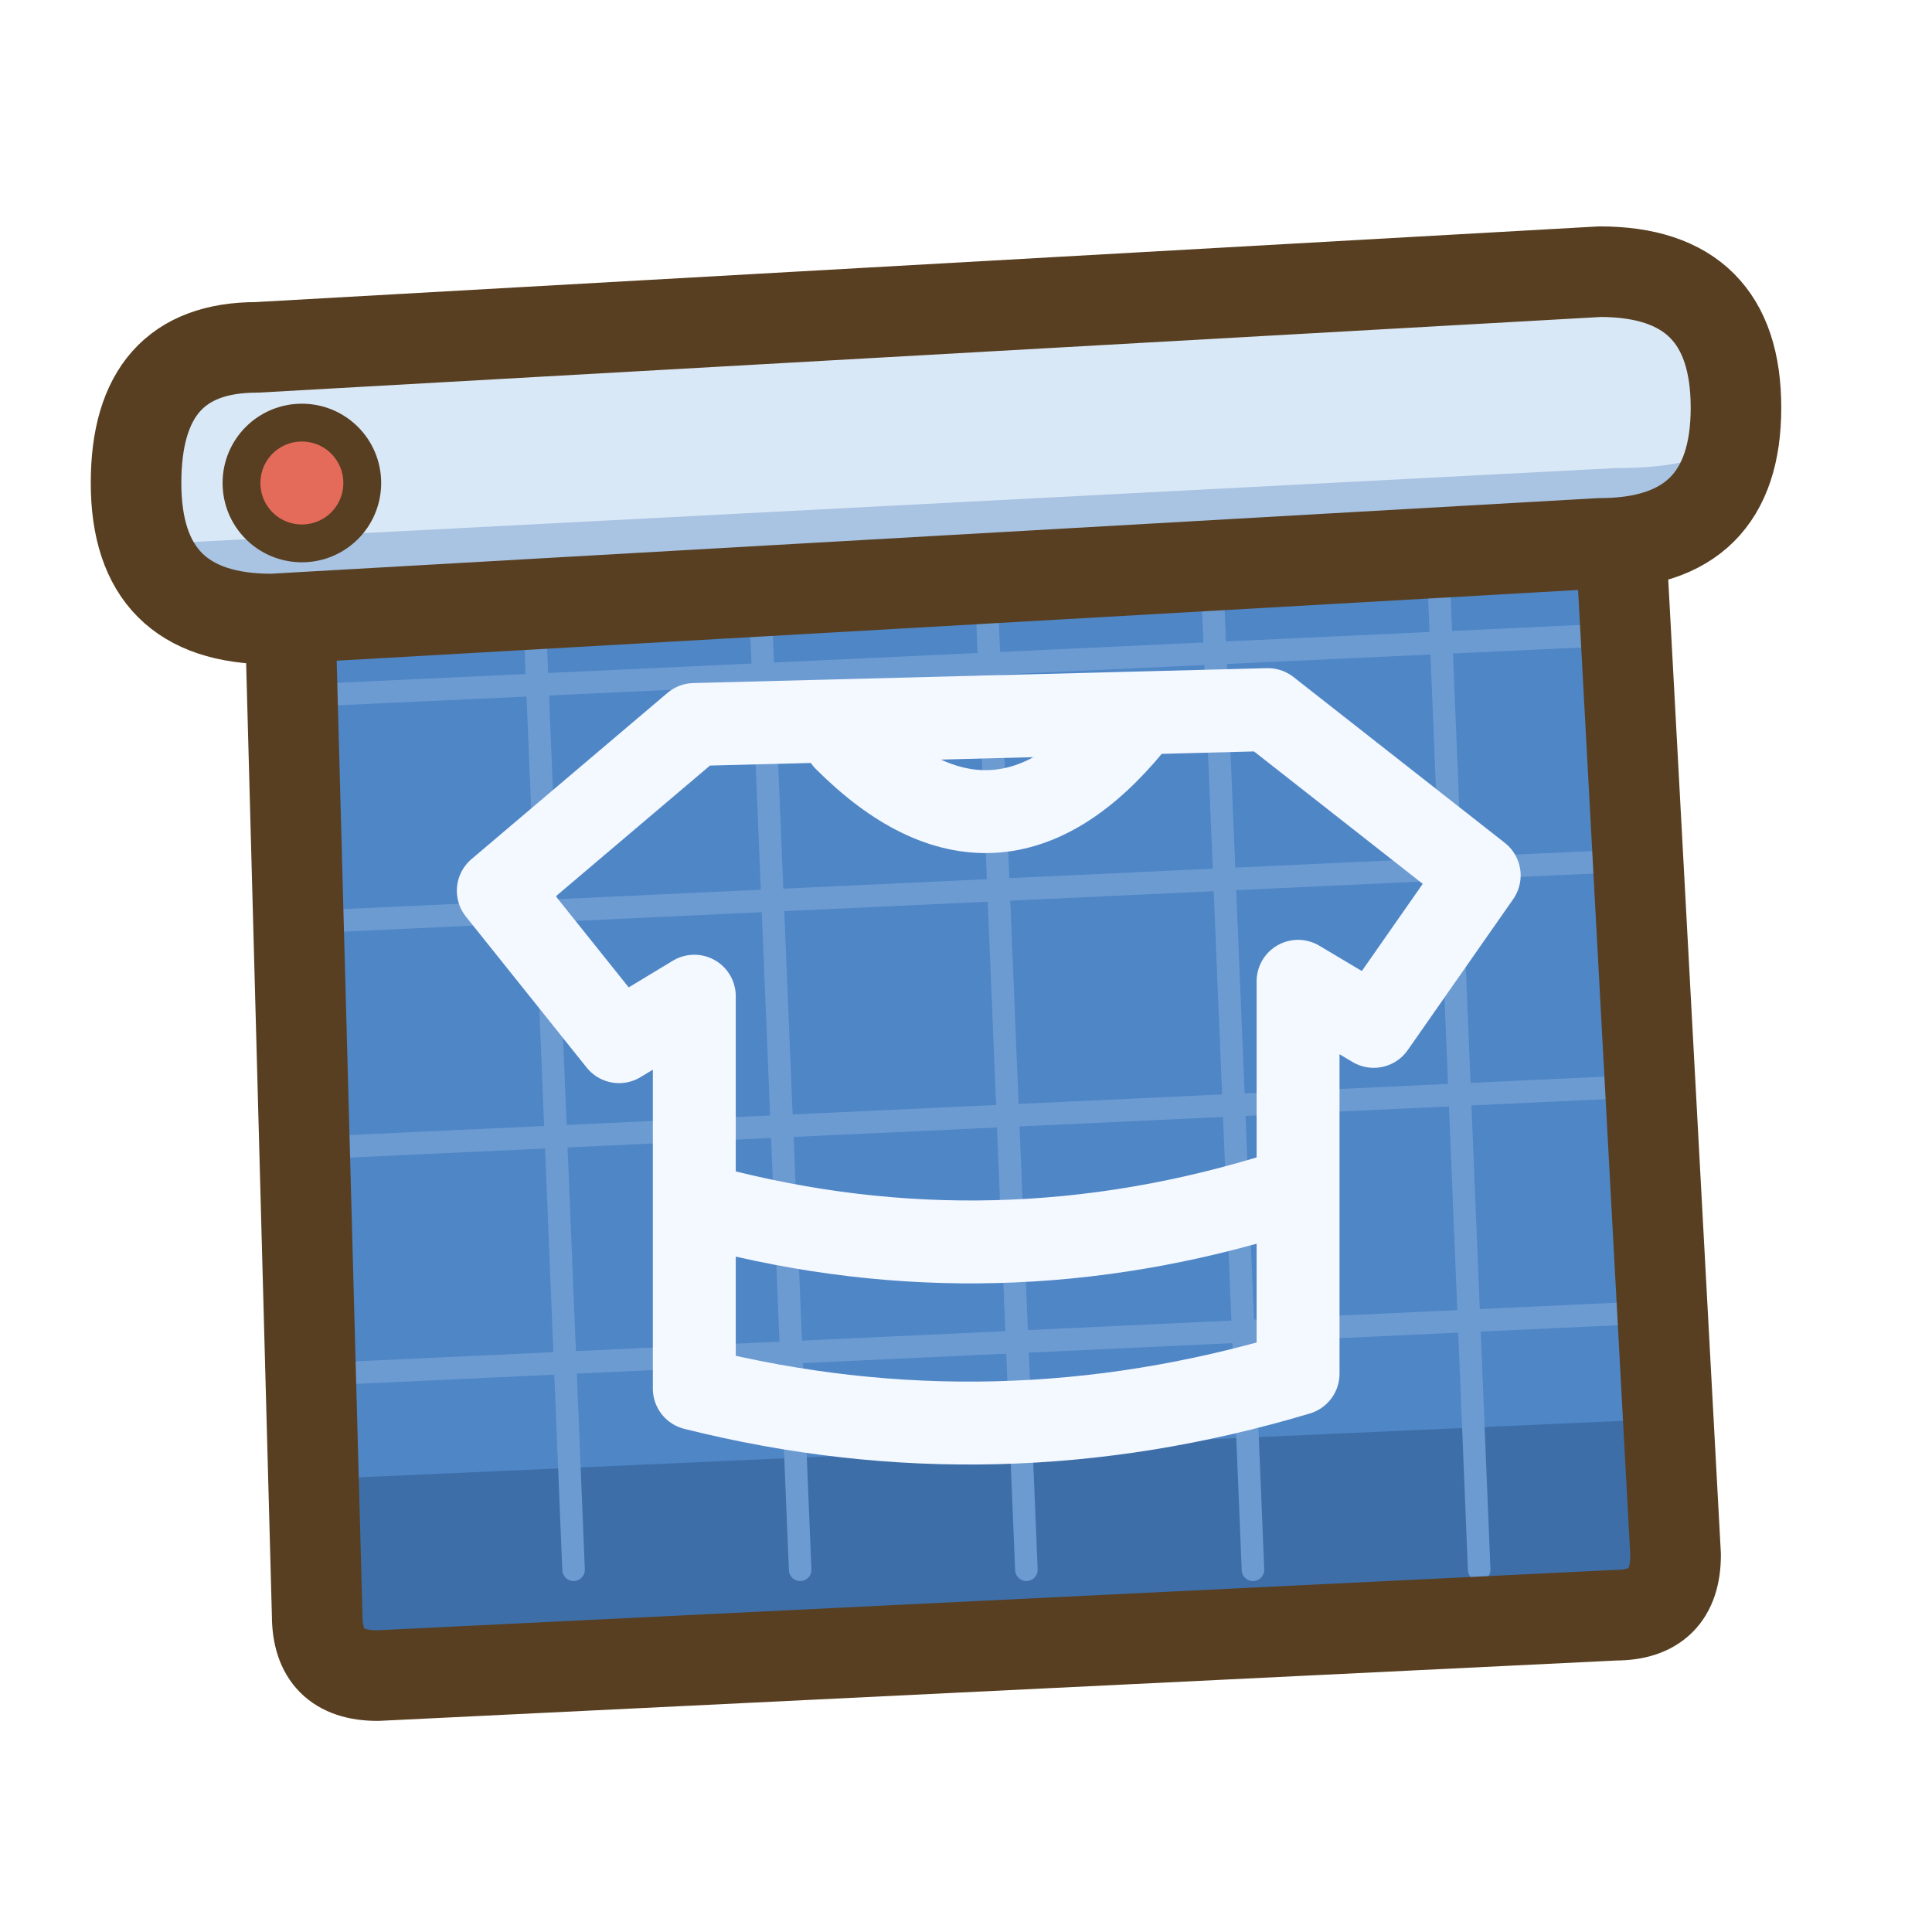
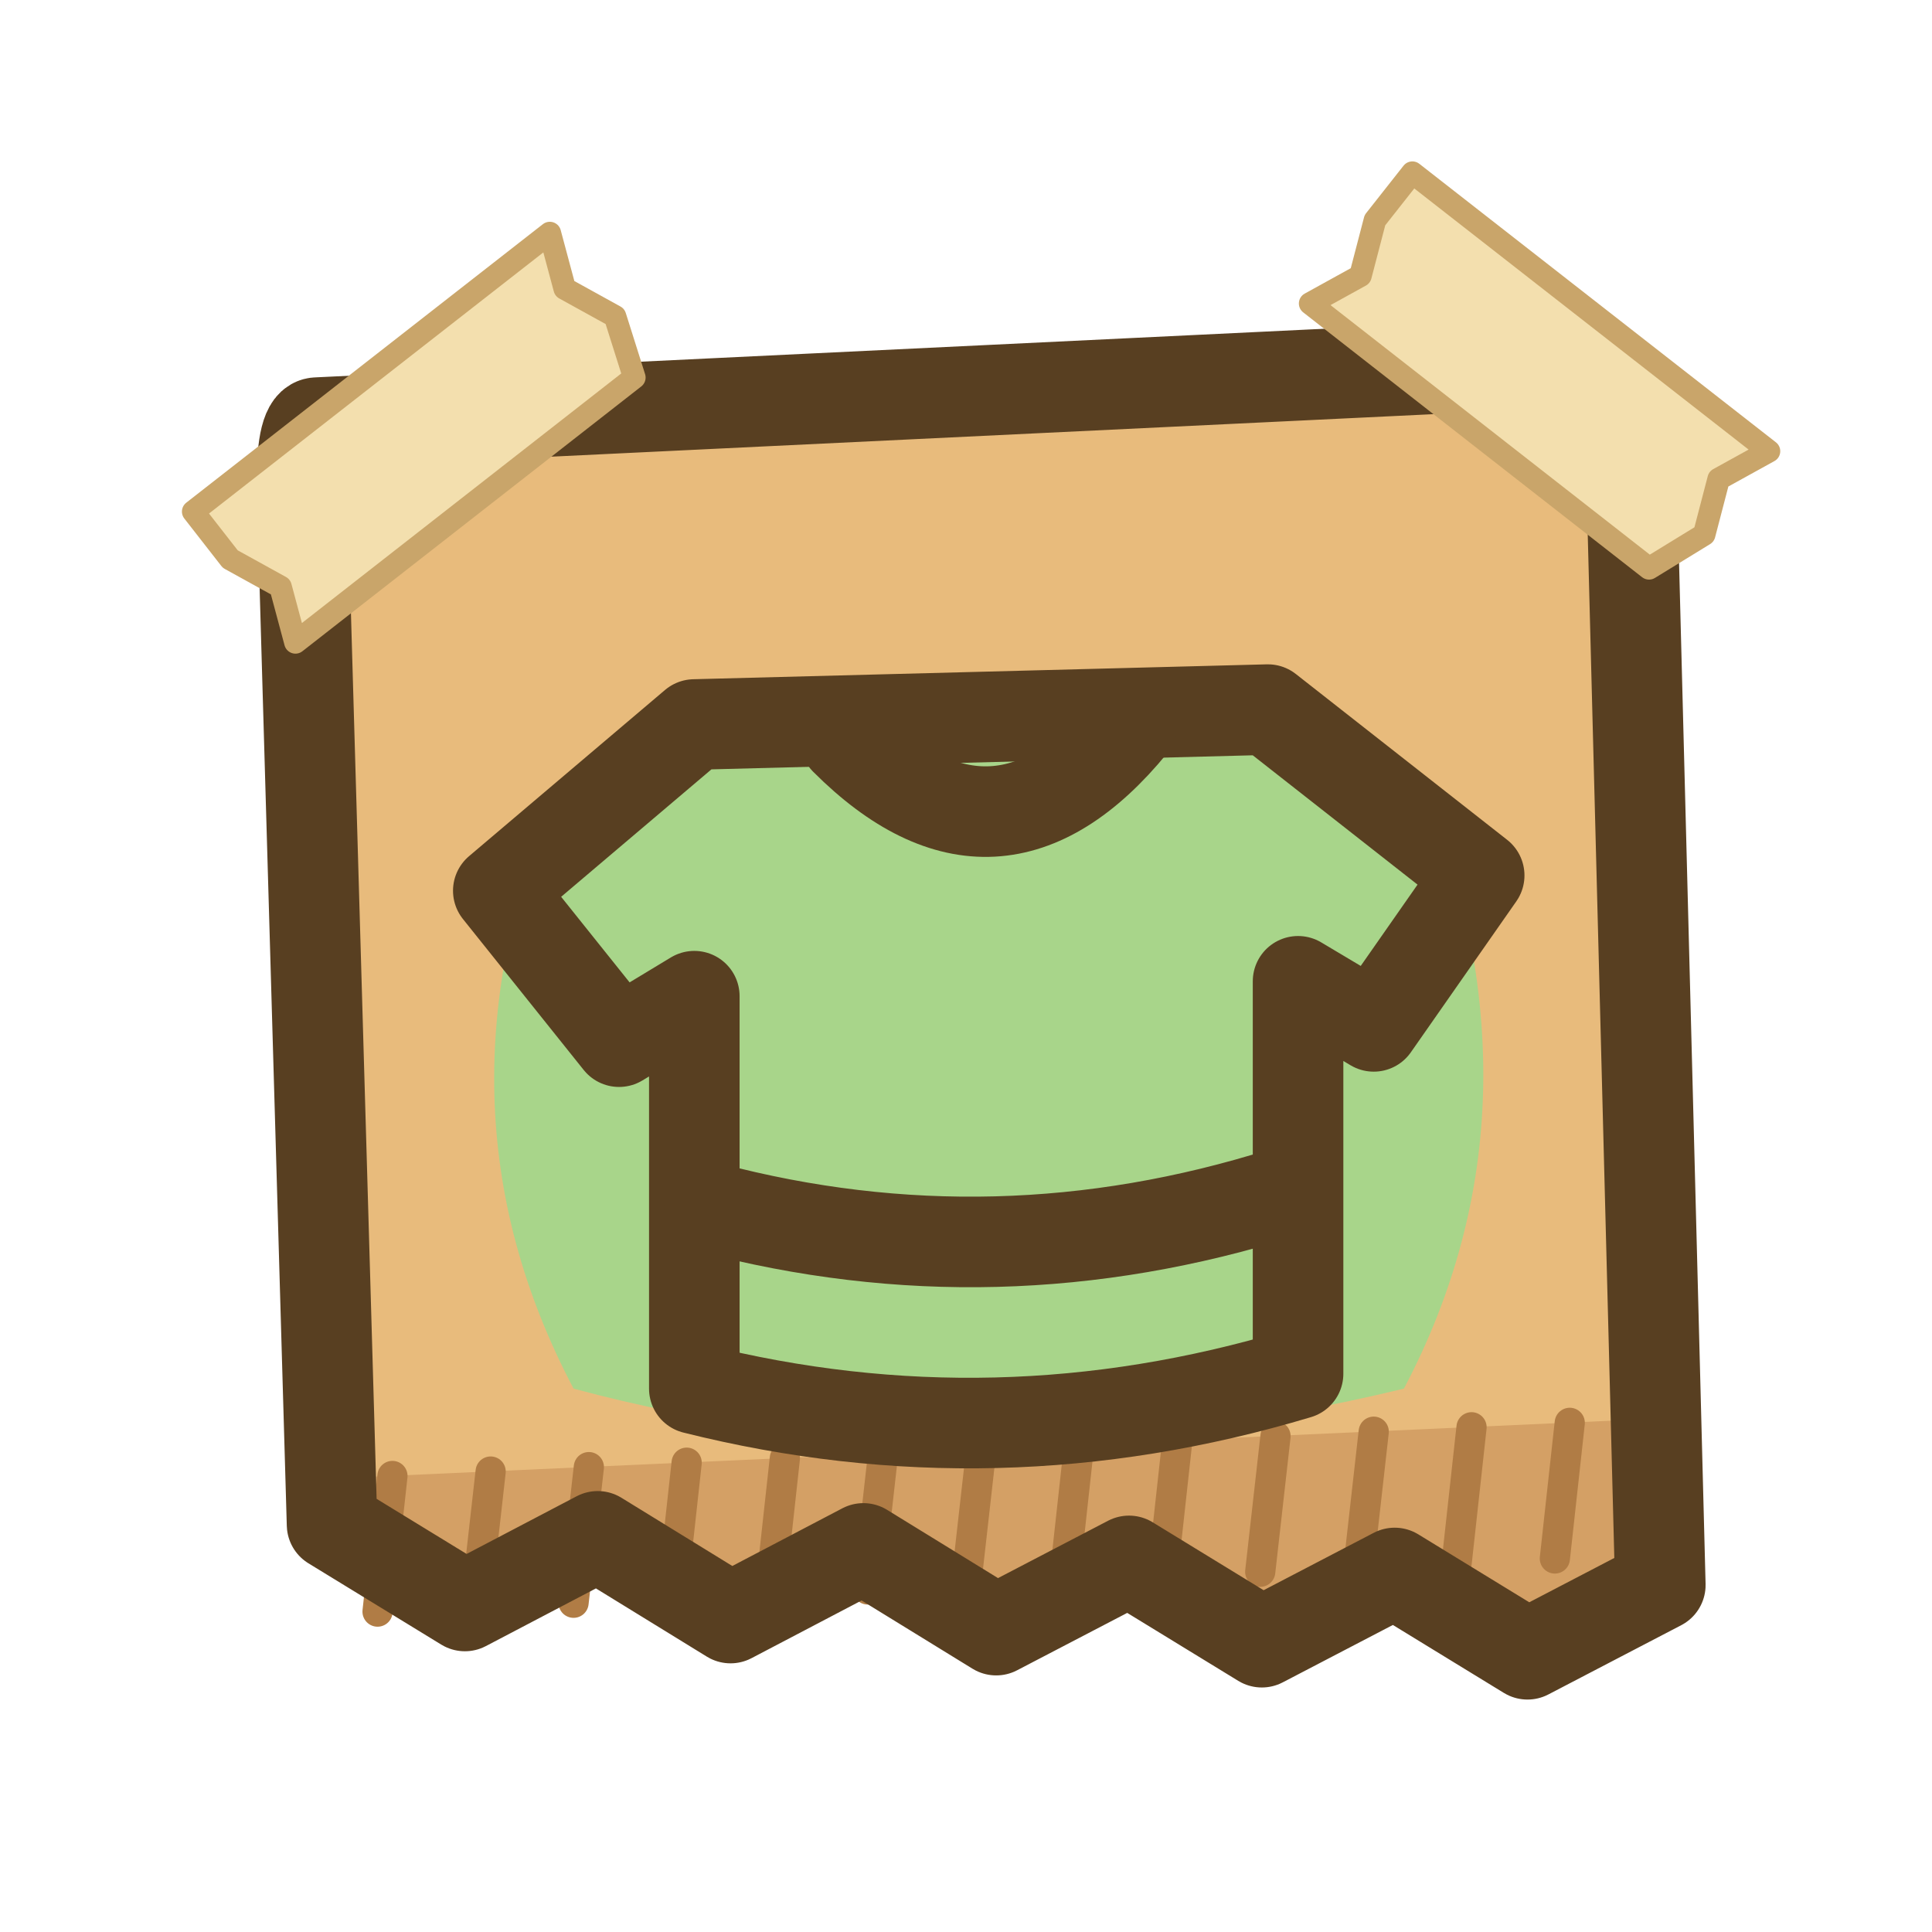
<svg xmlns="http://www.w3.org/2000/svg" width="48" height="48" viewBox="0 0 48 48">
-   <path d="M8.63 10.88 L38.63 9.38 Q40.13 9.38 40.13 10.88 L41.63 38.63 Q41.63 40.13 40.13 40.13 L9.38 41.63 Q7.88 41.63 7.88 40.13 L7.13 12.38 Q7.13 10.88 8.63 10.88 Z" fill="#4f86c6" />
-   <path d="M7.88 36.75 L41.44 35.25 L41.63 38.63 Q41.63 40.13 40.13 40.13 L9.38 41.63 Q7.88 41.63 7.88 40.13 Z" fill="#3d6ea8" />
-   <path d="M13.13 11.63 L14.25 39" fill="none" stroke="#6c9bd2" stroke-width="0.56" stroke-linejoin="round" stroke-linecap="round" />
-   <path d="M18.75 11.63 L19.88 39" fill="none" stroke="#6c9bd2" stroke-width="0.56" stroke-linejoin="round" stroke-linecap="round" />
-   <path d="M24.38 11.63 L25.5 39" fill="none" stroke="#6c9bd2" stroke-width="0.56" stroke-linejoin="round" stroke-linecap="round" />
-   <path d="M30 11.63 L31.13 39" fill="none" stroke="#6c9bd2" stroke-width="0.56" stroke-linejoin="round" stroke-linecap="round" />
-   <path d="M35.63 11.63 L36.75 39" fill="none" stroke="#6c9bd2" stroke-width="0.56" stroke-linejoin="round" stroke-linecap="round" />
-   <path d="M8.25 17.25 L40.5 15.75" fill="none" stroke="#6c9bd2" stroke-width="0.56" stroke-linejoin="round" stroke-linecap="round" />
-   <path d="M8.25 22.88 L40.5 21.38" fill="none" stroke="#6c9bd2" stroke-width="0.56" stroke-linejoin="round" stroke-linecap="round" />
-   <path d="M8.25 28.5 L40.5 27" fill="none" stroke="#6c9bd2" stroke-width="0.56" stroke-linejoin="round" stroke-linecap="round" />
-   <path d="M8.25 34.13 L40.5 32.63" fill="none" stroke="#6c9bd2" stroke-width="0.56" stroke-linejoin="round" stroke-linecap="round" />
-   <path d="M8.63 10.88 L38.63 9.38 Q40.13 9.38 40.13 10.88 L41.63 38.63 Q41.63 40.13 40.13 40.13 L9.38 41.63 Q7.88 41.63 7.88 40.13 L7.13 12.38 Q7.13 10.88 8.63 10.88 Z" fill="none" stroke="#583f21" stroke-width="2.25" stroke-linejoin="round" stroke-linecap="round" />
-   <path d="M6.38 8.63 L39.75 6.75 Q43.13 6.75 43.13 10.13 Q43.13 13.5 39.75 13.5 L6.75 15.38 Q3.38 15.38 3.38 12 Q3.38 8.63 6.38 8.63 Z" fill="#d9e8f7" />
-   <path d="M4.13 13.5 L40.13 11.63 Q42.38 11.63 42.94 10.88 Q42.75 13.5 39.75 13.5 L6.75 15.38 Q4.13 15.38 3.75 13.88 Z" fill="#a9c3e2" />
-   <path d="M6.38 8.63 L39.75 6.75 Q43.13 6.75 43.13 10.13 Q43.13 13.5 39.75 13.5 L6.75 15.38 Q3.38 15.38 3.38 12 Q3.38 8.63 6.38 8.63 Z" fill="none" stroke="#583f21" stroke-width="2.25" stroke-linejoin="round" stroke-linecap="round" />
-   <path d="M7.5 10.5 C8.33 10.5 9 11.17 9 12 C9 12.83 8.33 13.5 7.5 13.5 C6.67 13.5 6 12.83 6 12 C6 11.17 6.67 10.5 7.5 10.5 Z" fill="#e46a5a" stroke="#583f21" stroke-width="0.94" stroke-linejoin="round" stroke-linecap="round" />
-   <path d="M17.25 18 L31.5 17.63 L36.75 21.75 L34.13 25.5 L32.25 24.38 L32.25 34.13 Q24.75 36.38 17.25 34.5 L17.25 24.75 L15.38 25.88 L12.38 22.13 Z" fill="none" stroke="#f4f8ff" stroke-width="2.06" stroke-linejoin="round" stroke-linecap="round" />
-   <path d="M21 18.38 Q24.75 22.13 28.13 18" fill="none" stroke="#f4f8ff" stroke-width="2.06" stroke-linejoin="round" stroke-linecap="round" />
-   <path d="M17.63 30 Q24.75 31.88 31.88 29.63" fill="none" stroke="#f4f8ff" stroke-width="2.06" stroke-linejoin="round" stroke-linecap="round" />
+   <path d="M7.88 10.5 L39 9 Q40.5 9 40.5 10.5 L41.25 39.38 L41.25 39.38 L37.95 41.1 L34.65 39.08 L31.35 40.8 L28.05 38.78 L24.75 40.5 L21.45 38.47 L18.15 40.2 L14.85 38.17 L11.55 39.9 L8.25 37.88 L7.5 12 Q7.5 10.5 7.88 10.5 Z" fill="#e8bb7c" />
+   <path d="M7.88 36.75 L41.06 35.25 L41.25 39.38 L41.25 39.38 L37.95 41.1 L34.65 39.08 L31.35 40.8 L28.05 38.78 L24.75 40.5 L21.45 38.47 L18.15 40.2 L14.85 38.17 L11.55 39.9 L8.25 37.88 Z" fill="#d4a065" />
+   <path d="M9.75 36.67 L9.38 40.04" fill="none" stroke="#b07c45" stroke-width="0.75" stroke-linejoin="round" stroke-linecap="round" />
+   <path d="M12.19 36.56 L11.81 39.93" fill="none" stroke="#b07c45" stroke-width="0.75" stroke-linejoin="round" stroke-linecap="round" />
+   <path d="M14.63 36.45 L14.25 39.82" fill="none" stroke="#b07c45" stroke-width="0.75" stroke-linejoin="round" stroke-linecap="round" />
+   <path d="M17.06 36.34 L16.69 39.71" fill="none" stroke="#b07c45" stroke-width="0.75" stroke-linejoin="round" stroke-linecap="round" />
+   <path d="M19.5 36.23 L19.13 39.6" fill="none" stroke="#b07c45" stroke-width="0.75" stroke-linejoin="round" stroke-linecap="round" />
+   <path d="M21.94 36.12 L21.56 39.49" fill="none" stroke="#b07c45" stroke-width="0.75" stroke-linejoin="round" stroke-linecap="round" />
+   <path d="M24.38 36.01 L24 39.38" fill="none" stroke="#b07c45" stroke-width="0.75" stroke-linejoin="round" stroke-linecap="round" />
+   <path d="M26.81 35.9 L26.44 39.27" fill="none" stroke="#b07c45" stroke-width="0.75" stroke-linejoin="round" stroke-linecap="round" />
+   <path d="M29.25 35.79 L28.88 39.16" fill="none" stroke="#b07c45" stroke-width="0.75" stroke-linejoin="round" stroke-linecap="round" />
+   <path d="M31.69 35.68 L31.31 39.05" fill="none" stroke="#b07c45" stroke-width="0.75" stroke-linejoin="round" stroke-linecap="round" />
+   <path d="M34.13 35.57 L33.75 38.94" fill="none" stroke="#b07c45" stroke-width="0.75" stroke-linejoin="round" stroke-linecap="round" />
+   <path d="M36.56 35.46 L36.19 38.83" fill="none" stroke="#b07c45" stroke-width="0.75" stroke-linejoin="round" stroke-linecap="round" />
+   <path d="M39 35.35 L38.63 38.72" fill="none" stroke="#b07c45" stroke-width="0.75" stroke-linejoin="round" stroke-linecap="round" />
+   <path d="M7.88 10.5 L39 9 Q40.5 9 40.5 10.5 L41.25 39.38 L41.25 39.38 L37.95 41.1 L34.65 39.08 L31.35 40.8 L28.05 38.78 L24.75 40.5 L21.45 38.47 L18.15 40.2 L14.85 38.17 L11.55 39.9 L8.25 37.88 L7.5 12 Q7.5 10.5 7.88 10.5 Z" fill="none" stroke="#583f21" stroke-width="2.25" stroke-linejoin="round" stroke-linecap="round" />
+   <path d="M4.8 12.71 L13.66 5.79 L14.03 7.17 L15.28 7.86 L15.76 9.38 L7.34 15.96 L6.97 14.58 L5.72 13.89 Z" fill="#f3dfae" stroke="#c9a56a" stroke-width="0.56" stroke-linejoin="round" stroke-linecap="round" />
+   <path d="M35.09 4.29 L43.95 11.21 L42.7 11.9 L42.34 13.28 L40.97 14.12 L32.55 7.54 L33.8 6.85 L34.16 5.47 Z" fill="#f3dfae" stroke="#c9a56a" stroke-width="0.56" stroke-linejoin="round" stroke-linecap="round" />
+   <path d="M13.88 19.5 Q24.38 16.13 35.25 19.13 Q38.63 27.38 34.88 34.5 Q24 37.13 14.25 34.5 Q10.5 27.38 13.88 19.5 Z" fill="#a8d58a" />
+   <path d="M17.25 18 L31.5 17.63 L36.75 21.75 L34.13 25.5 L32.25 24.38 L32.25 34.13 Q24.75 36.38 17.25 34.5 L17.25 24.75 L15.38 25.88 L12.38 22.13 Z" fill="none" stroke="#583f21" stroke-width="2.25" stroke-linejoin="round" stroke-linecap="round" />
+   <path d="M21 18.38 Q24.75 22.13 28.13 18" fill="none" stroke="#583f21" stroke-width="2.25" stroke-linejoin="round" stroke-linecap="round" />
+   <path d="M17.63 30 Q24.75 31.88 31.88 29.63" fill="none" stroke="#583f21" stroke-width="2.25" stroke-linejoin="round" stroke-linecap="round" />
</svg>
